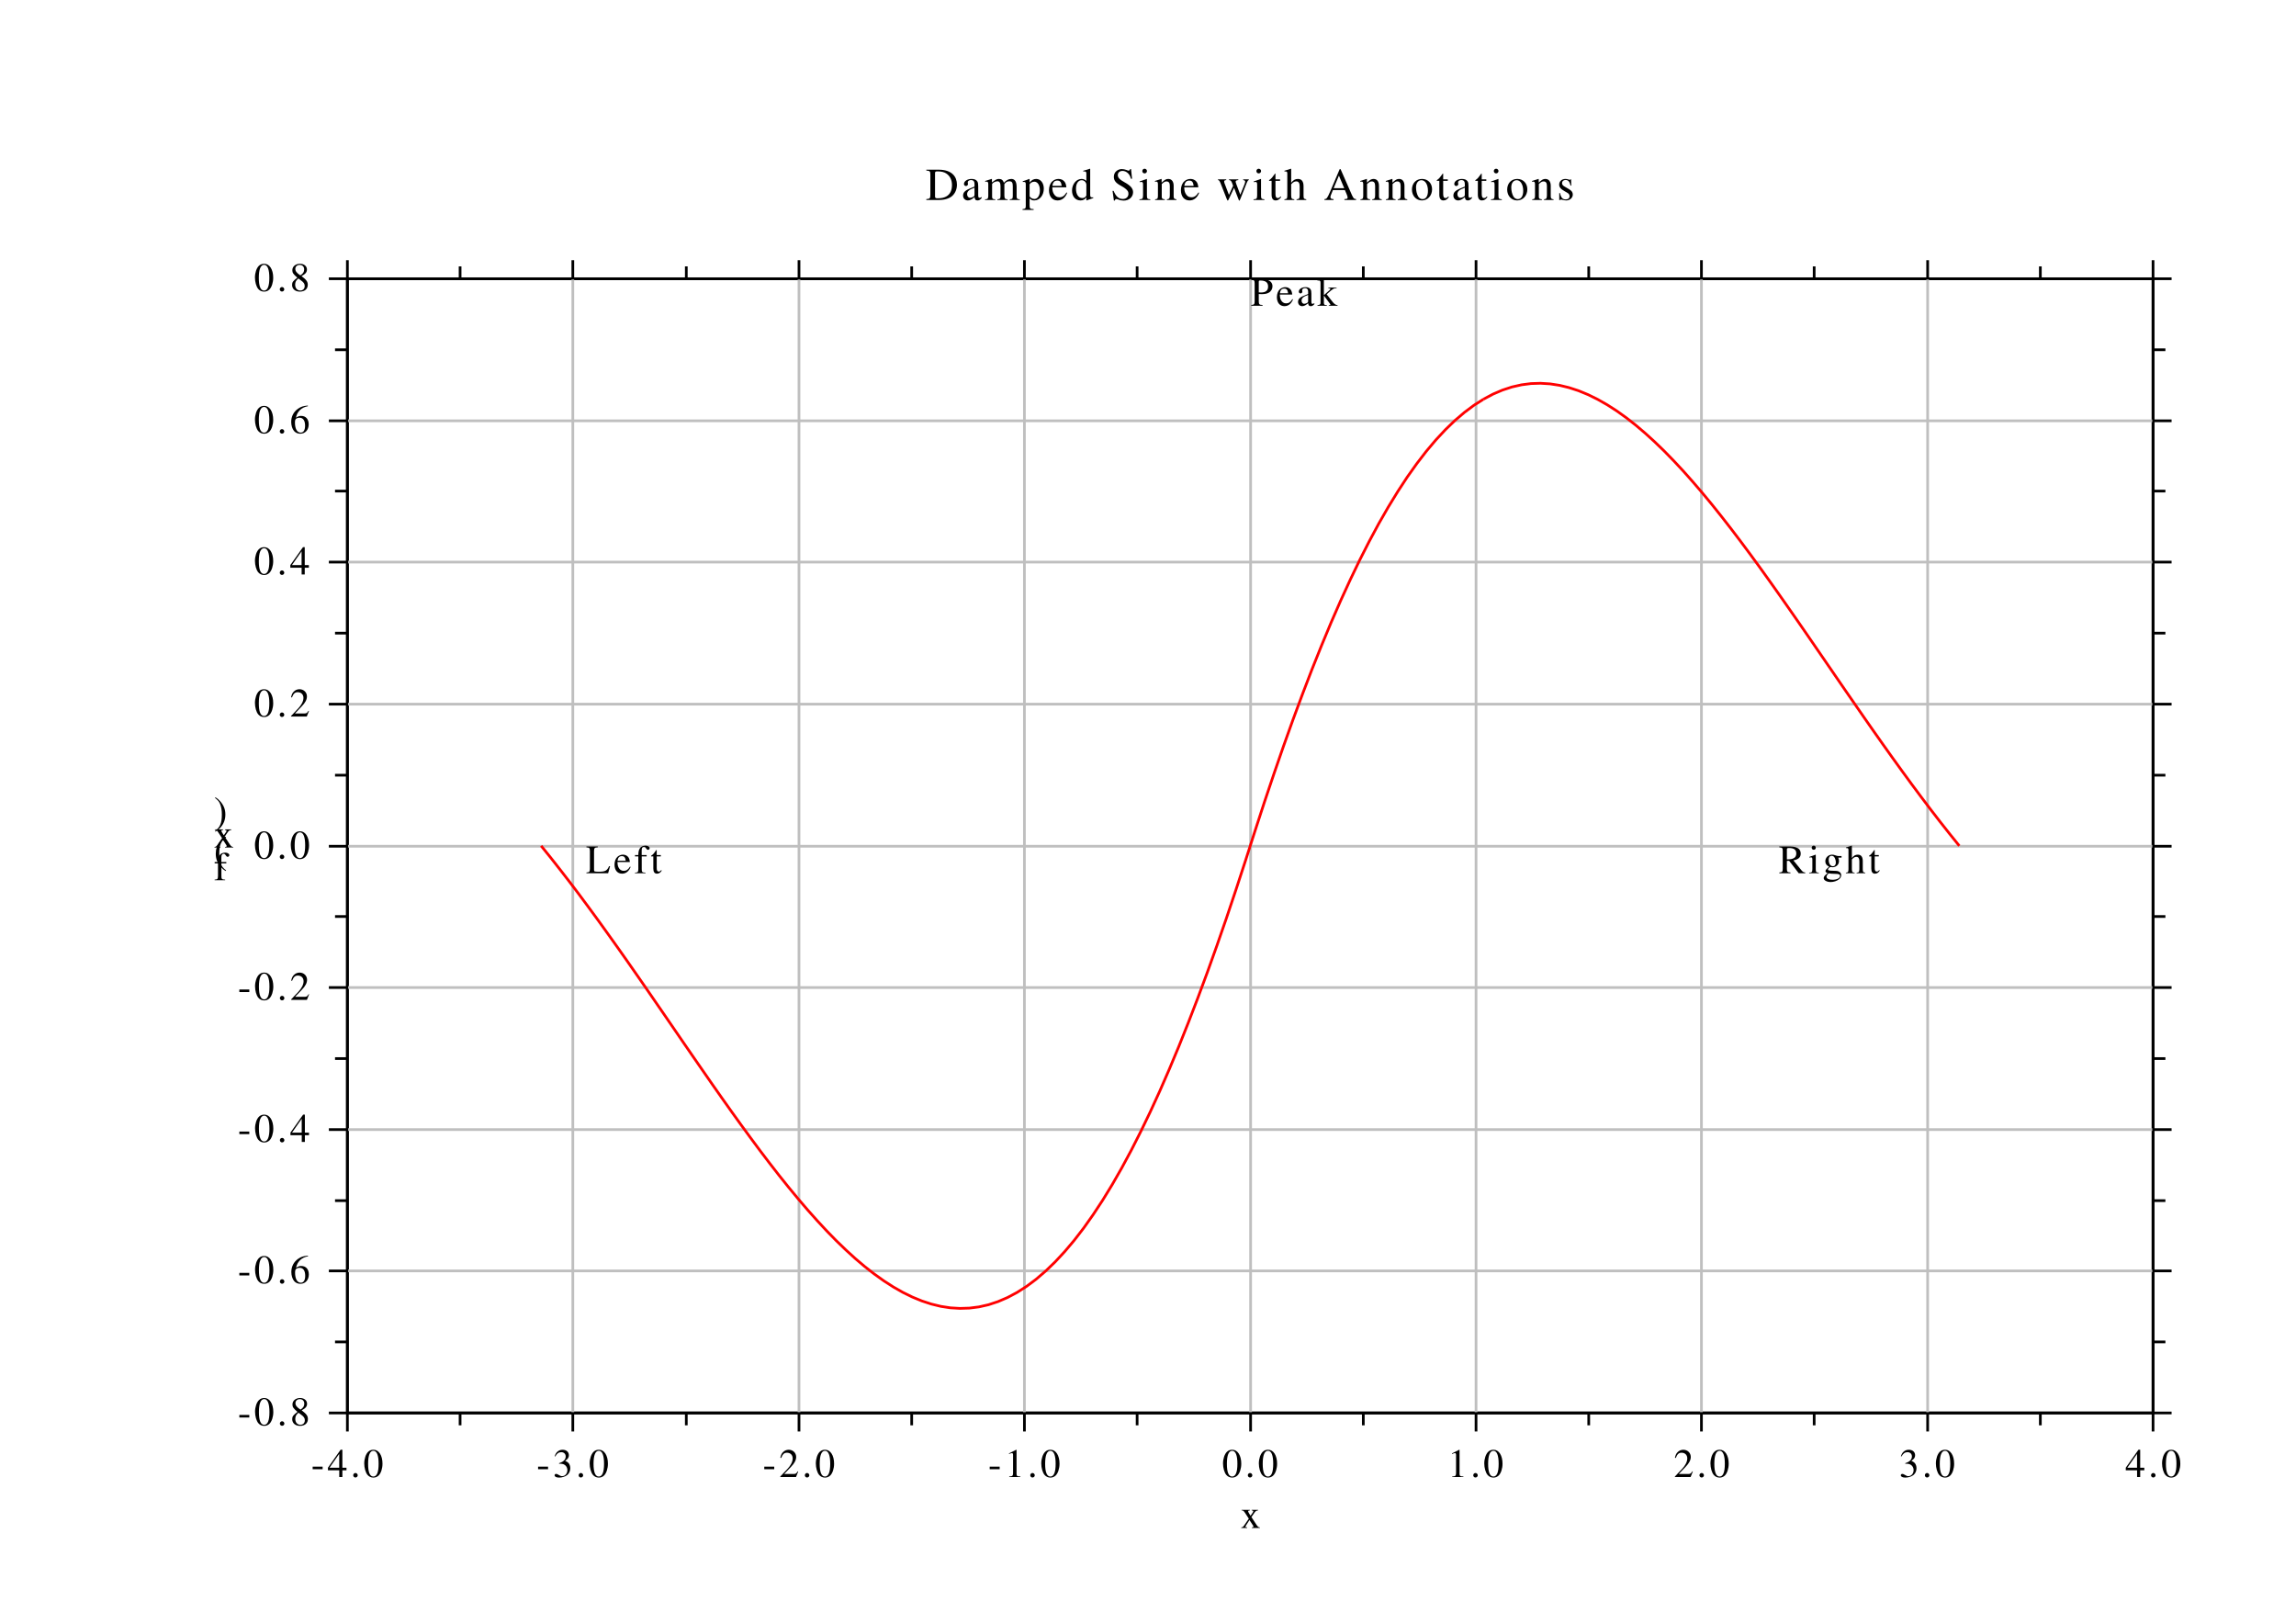
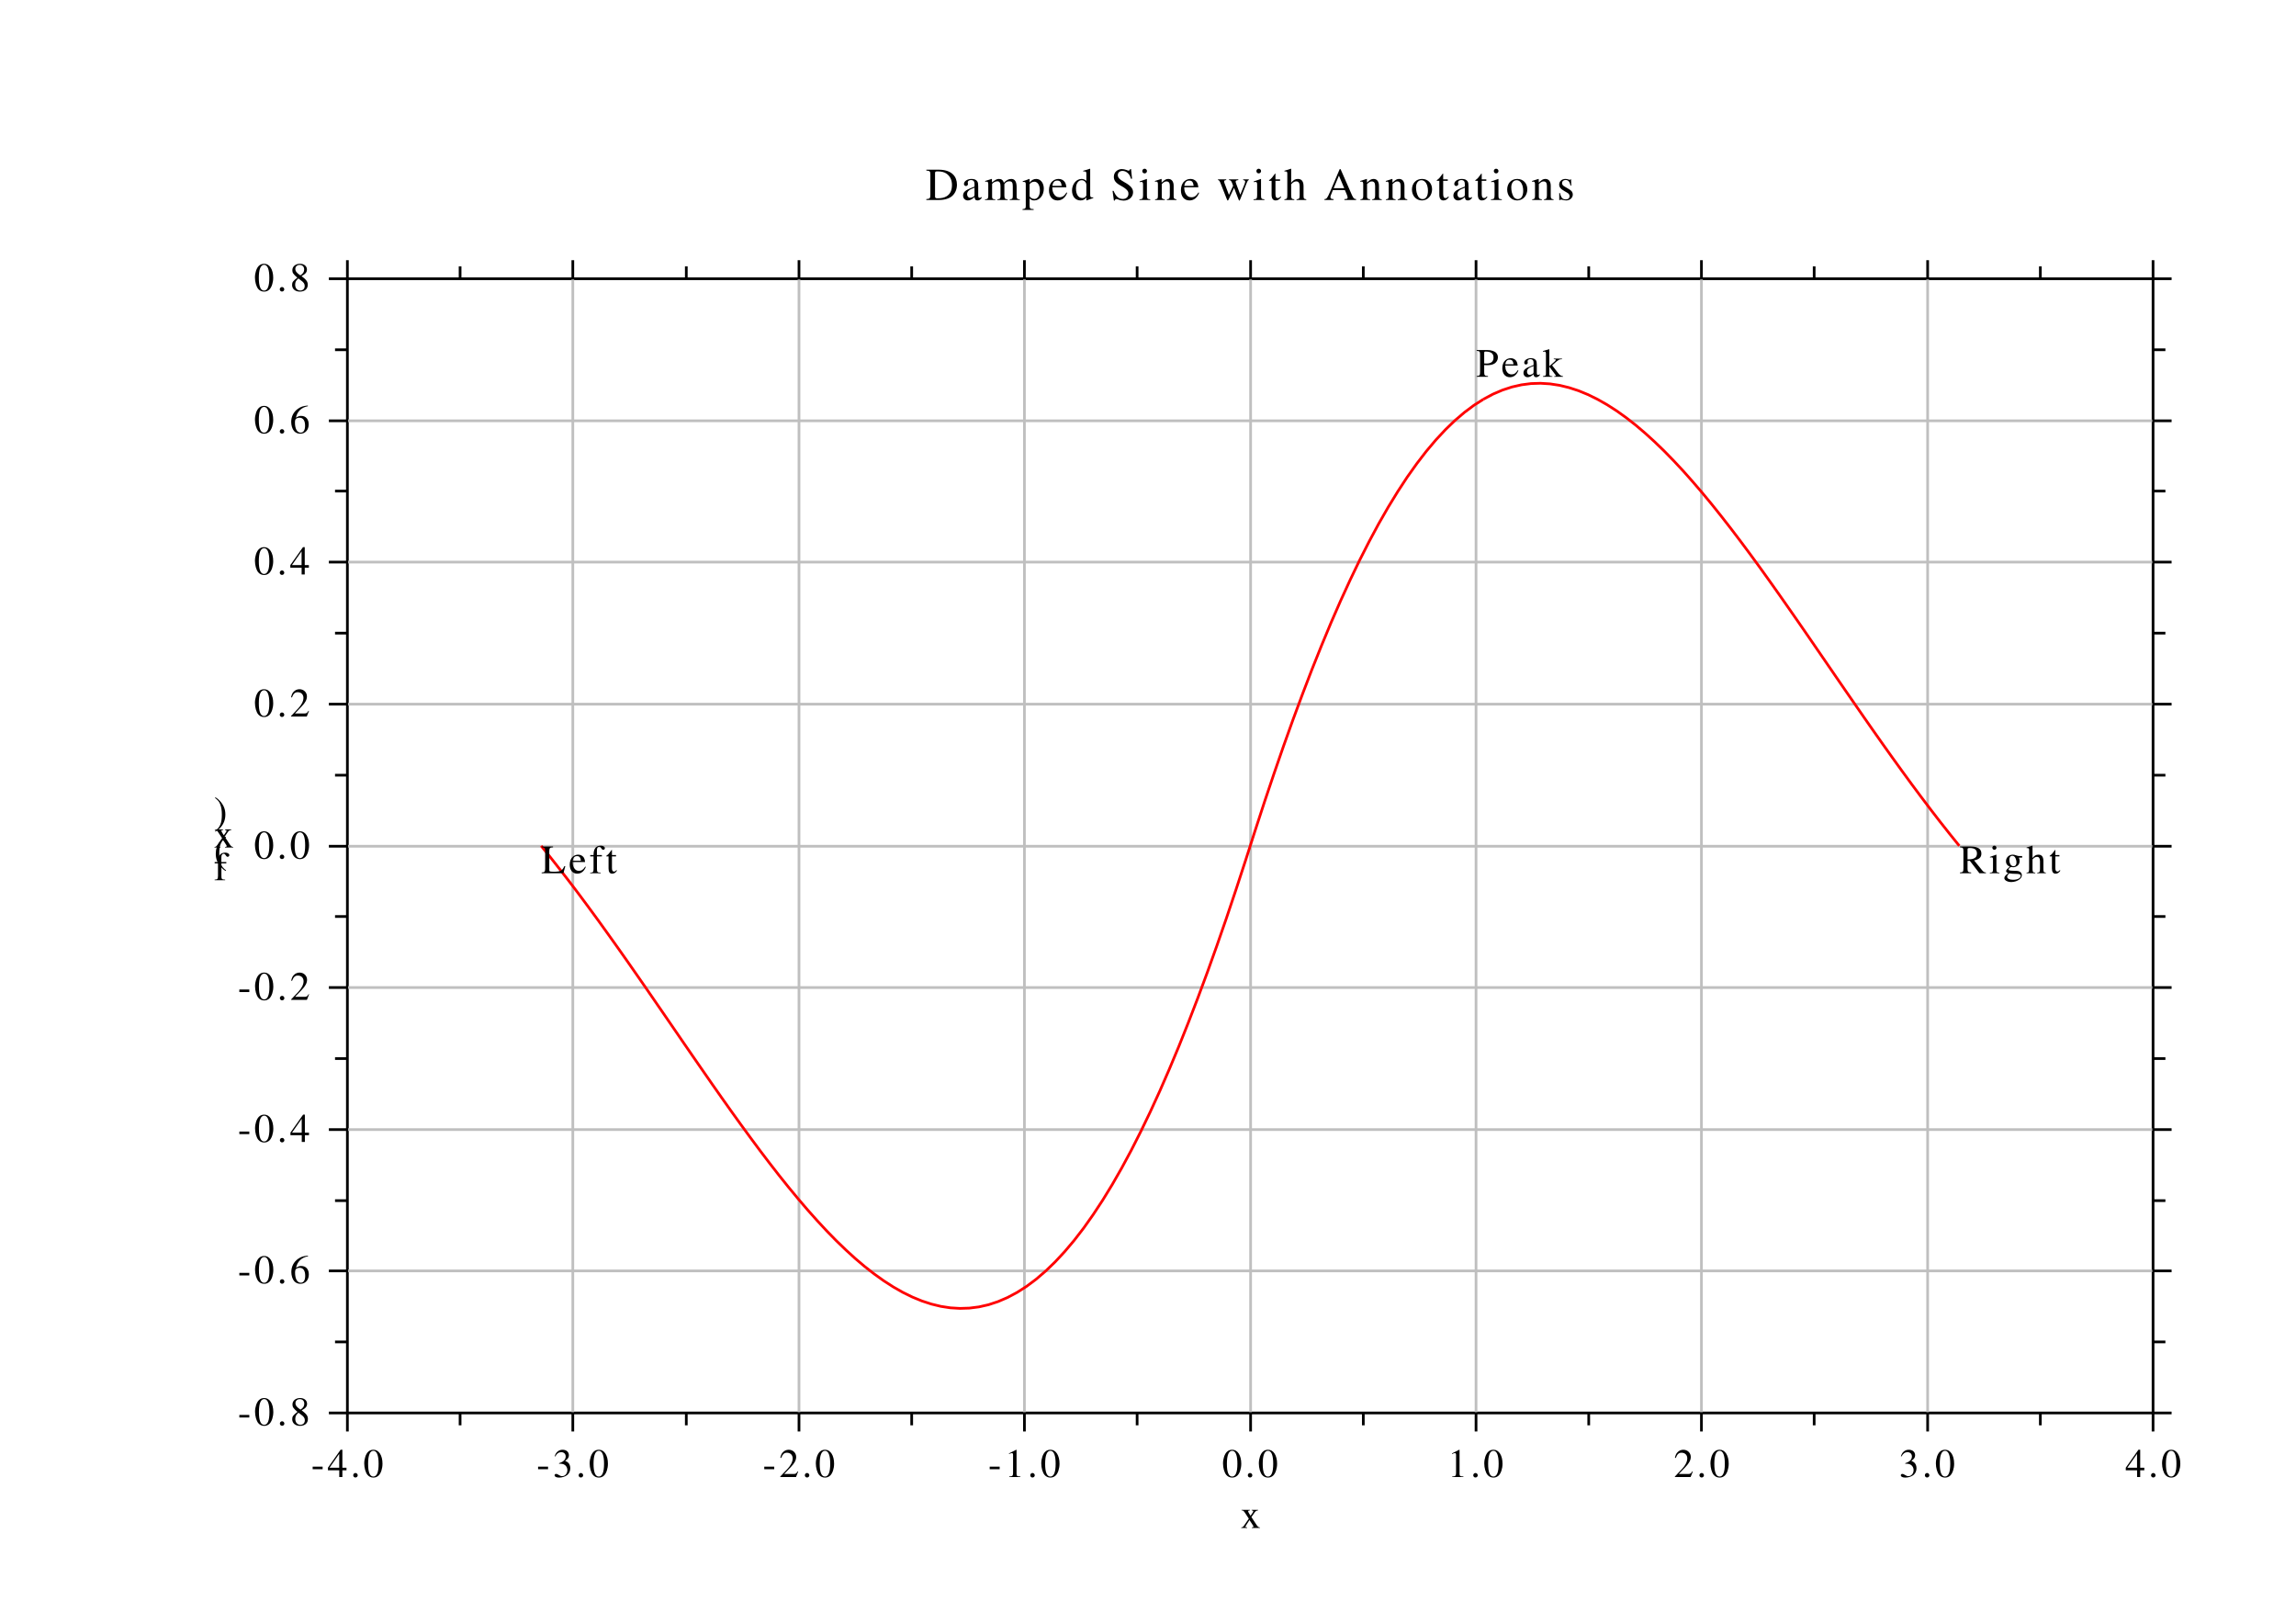
<svg xmlns="http://www.w3.org/2000/svg" width="853" height="603">
  <g fill="none" stroke="#000000" stroke-width="1.000">
    <line x1="129.06" y1="524.85" x2="799.89" y2="524.85" />
    <line x1="129.06" y1="531.73" x2="129.06" y2="524.85" />
    <line x1="170.93" y1="524.85" x2="170.93" y2="529.44" />
    <line x1="212.81" y1="531.73" x2="212.81" y2="524.85" />
    <line x1="254.97" y1="524.85" x2="254.97" y2="529.44" />
    <line x1="296.84" y1="531.73" x2="296.84" y2="524.85" />
    <line x1="338.71" y1="524.85" x2="338.71" y2="529.44" />
    <line x1="380.59" y1="531.73" x2="380.59" y2="524.85" />
    <line x1="422.46" y1="524.85" x2="422.46" y2="529.44" />
    <line x1="464.62" y1="531.73" x2="464.62" y2="524.85" />
    <line x1="506.49" y1="524.85" x2="506.49" y2="529.44" />
    <line x1="548.37" y1="531.73" x2="548.37" y2="524.85" />
    <line x1="590.24" y1="524.85" x2="590.24" y2="529.44" />
    <line x1="632.11" y1="531.73" x2="632.11" y2="524.85" />
    <line x1="673.99" y1="524.85" x2="673.99" y2="529.44" />
    <line x1="716.15" y1="531.73" x2="716.15" y2="524.85" />
    <line x1="758.02" y1="524.85" x2="758.02" y2="529.44" />
  </g>
  <g font-family="Times" font-weight="normal" font-style="normal" font-size="15" stroke="none" fill="#000000">
    <text x="115.58" y="548.65">-</text>
    <text x="121.65" y="548.65">4</text>
    <text x="130.18" y="548.65">.</text>
    <text x="134.96" y="548.65">0</text>
    <text x="199.33" y="548.65">-</text>
    <text x="205.40" y="548.65">3</text>
    <text x="213.93" y="548.65">.</text>
    <text x="218.71" y="548.65">0</text>
    <text x="283.36" y="548.65">-</text>
    <text x="289.43" y="548.65">2</text>
    <text x="297.96" y="548.65">.</text>
    <text x="302.74" y="548.65">0</text>
    <text x="367.11" y="548.65">-</text>
    <text x="373.18" y="548.65">1</text>
    <text x="381.71" y="548.65">.</text>
    <text x="386.49" y="548.65">0</text>
    <text x="454.01" y="548.65">0</text>
    <text x="462.54" y="548.65">.</text>
    <text x="467.32" y="548.65">0</text>
    <text x="537.76" y="548.65">1</text>
    <text x="546.29" y="548.65">.</text>
    <text x="551.07" y="548.65">0</text>
    <text x="621.79" y="548.65">2</text>
    <text x="630.32" y="548.65">.</text>
    <text x="635.10" y="548.65">0</text>
    <text x="705.54" y="548.65">3</text>
    <text x="714.07" y="548.65">.</text>
    <text x="718.85" y="548.65">0</text>
    <text x="789.57" y="548.65">4</text>
    <text x="798.10" y="548.65">.</text>
    <text x="802.88" y="548.65">0</text>
  </g>
  <g font-family="Times" font-weight="normal" font-style="normal" font-size="15" stroke="none" fill="#000000">
    <text x="460.89" y="567.58">x</text>
  </g>
  <g fill="none" stroke="#000000" stroke-width="1.000">
    <line x1="799.89" y1="531.73" x2="799.89" y2="524.85" />
    <line x1="129.06" y1="524.85" x2="129.06" y2="103.54" />
    <line x1="129.06" y1="524.85" x2="122.18" y2="524.85" />
    <line x1="124.47" y1="498.46" x2="129.06" y2="498.46" />
    <line x1="129.06" y1="472.08" x2="122.18" y2="472.08" />
    <line x1="124.47" y1="445.98" x2="129.06" y2="445.98" />
    <line x1="129.06" y1="419.59" x2="122.18" y2="419.59" />
    <line x1="124.47" y1="393.21" x2="129.06" y2="393.21" />
    <line x1="129.06" y1="366.82" x2="122.18" y2="366.82" />
    <line x1="124.47" y1="340.44" x2="129.06" y2="340.44" />
    <line x1="129.06" y1="314.34" x2="122.18" y2="314.34" />
    <line x1="124.47" y1="287.95" x2="129.06" y2="287.95" />
    <line x1="129.06" y1="261.56" x2="122.18" y2="261.56" />
    <line x1="124.47" y1="235.18" x2="129.06" y2="235.18" />
    <line x1="129.06" y1="208.79" x2="122.18" y2="208.79" />
    <line x1="124.47" y1="182.41" x2="129.06" y2="182.41" />
    <line x1="129.06" y1="156.31" x2="122.18" y2="156.31" />
    <line x1="124.47" y1="129.92" x2="129.06" y2="129.92" />
  </g>
  <g font-family="Times" font-weight="normal" font-style="normal" font-size="15" stroke="none" fill="#000000">
    <text x="88.34" y="529.44">-</text>
    <text x="94.40" y="529.44">0</text>
    <text x="102.93" y="529.44">.</text>
    <text x="107.72" y="529.44">8</text>
    <text x="88.34" y="476.67">-</text>
    <text x="94.40" y="476.67">0</text>
    <text x="102.93" y="476.67">.</text>
    <text x="107.72" y="476.67">6</text>
    <text x="88.34" y="424.18">-</text>
    <text x="94.40" y="424.18">0</text>
    <text x="102.93" y="424.18">.</text>
    <text x="107.72" y="424.18">4</text>
    <text x="88.34" y="371.41">-</text>
    <text x="94.40" y="371.41">0</text>
    <text x="102.93" y="371.41">.</text>
    <text x="107.72" y="371.41">2</text>
    <text x="94.36" y="318.93">0</text>
    <text x="102.89" y="318.93">.</text>
    <text x="107.67" y="318.93">0</text>
    <text x="94.36" y="266.15">0</text>
    <text x="102.89" y="266.15">.</text>
    <text x="107.67" y="266.15">2</text>
    <text x="94.36" y="213.38">0</text>
    <text x="102.89" y="213.38">.</text>
    <text x="107.67" y="213.38">4</text>
    <text x="94.36" y="160.90">0</text>
    <text x="102.89" y="160.90">.</text>
    <text x="107.67" y="160.90">6</text>
    <text x="94.36" y="108.12">0</text>
    <text x="102.89" y="108.12">.</text>
    <text x="107.67" y="108.12">8</text>
  </g>
  <g font-family="Times" font-weight="normal" font-style="normal" font-size="15" stroke="none" fill="#000000">
    <text x="79.44" y="326.96" rotate="-90">f</text>
    <text x="79.44" y="320.89" rotate="-90">(</text>
    <text x="79.44" y="314.82" rotate="-90">x</text>
    <text x="79.44" y="306.29" rotate="-90">)</text>
  </g>
  <g fill="none" stroke="#000000" stroke-width="1.000">
    <line x1="129.06" y1="103.54" x2="122.18" y2="103.54" />
    <line x1="129.06" y1="103.54" x2="799.89" y2="103.54" />
    <line x1="129.06" y1="96.65" x2="129.06" y2="103.54" />
    <line x1="170.93" y1="103.54" x2="170.93" y2="98.95" />
    <line x1="212.81" y1="96.65" x2="212.81" y2="103.54" />
    <line x1="254.97" y1="103.54" x2="254.97" y2="98.95" />
    <line x1="296.84" y1="96.65" x2="296.84" y2="103.54" />
    <line x1="338.71" y1="103.54" x2="338.71" y2="98.95" />
    <line x1="380.59" y1="96.65" x2="380.59" y2="103.54" />
    <line x1="422.46" y1="103.54" x2="422.46" y2="98.95" />
    <line x1="464.62" y1="96.65" x2="464.62" y2="103.54" />
    <line x1="506.49" y1="103.54" x2="506.49" y2="98.95" />
    <line x1="548.37" y1="96.65" x2="548.37" y2="103.54" />
    <line x1="590.24" y1="103.54" x2="590.24" y2="98.95" />
    <line x1="632.11" y1="96.65" x2="632.11" y2="103.54" />
    <line x1="673.99" y1="103.54" x2="673.99" y2="98.95" />
    <line x1="716.15" y1="96.65" x2="716.15" y2="103.54" />
    <line x1="758.02" y1="103.54" x2="758.02" y2="98.95" />
    <line x1="799.89" y1="96.65" x2="799.89" y2="103.54" />
    <line x1="799.89" y1="524.85" x2="799.89" y2="103.54" />
    <line x1="799.89" y1="524.85" x2="806.78" y2="524.85" />
    <line x1="804.48" y1="498.46" x2="799.89" y2="498.46" />
    <line x1="799.89" y1="472.08" x2="806.78" y2="472.08" />
    <line x1="804.48" y1="445.98" x2="799.89" y2="445.98" />
    <line x1="799.89" y1="419.59" x2="806.78" y2="419.59" />
    <line x1="804.48" y1="393.21" x2="799.89" y2="393.21" />
    <line x1="799.89" y1="366.82" x2="806.78" y2="366.82" />
    <line x1="804.48" y1="340.44" x2="799.89" y2="340.44" />
    <line x1="799.89" y1="314.34" x2="806.78" y2="314.34" />
    <line x1="804.48" y1="287.95" x2="799.89" y2="287.95" />
    <line x1="799.89" y1="261.56" x2="806.78" y2="261.56" />
    <line x1="804.48" y1="235.18" x2="799.89" y2="235.18" />
    <line x1="799.89" y1="208.79" x2="806.78" y2="208.79" />
    <line x1="804.48" y1="182.41" x2="799.89" y2="182.41" />
    <line x1="799.89" y1="156.31" x2="806.78" y2="156.31" />
    <line x1="804.48" y1="129.92" x2="799.89" y2="129.92" />
    <line x1="799.89" y1="103.54" x2="806.78" y2="103.54" />
-     <polyline points="  129.06, 103.54 799.89, 103.54 799.89, 524.85 129.06, 524.85 129.06, 103.54" />
  </g>
  <g fill="none" stroke="#bfbfbf" stroke-width="1.000">
    <line x1="212.81" y1="524.56" x2="212.81" y2="103.82" />
    <line x1="296.84" y1="103.82" x2="296.84" y2="524.56" />
    <line x1="380.59" y1="524.56" x2="380.59" y2="103.82" />
    <line x1="464.62" y1="103.82" x2="464.62" y2="524.56" />
    <line x1="548.37" y1="524.56" x2="548.37" y2="103.82" />
    <line x1="632.11" y1="103.82" x2="632.11" y2="524.56" />
    <line x1="716.15" y1="524.56" x2="716.15" y2="103.82" />
    <line x1="799.61" y1="472.08" x2="129.35" y2="472.08" />
    <line x1="129.35" y1="419.59" x2="799.61" y2="419.59" />
    <line x1="799.61" y1="366.82" x2="129.35" y2="366.82" />
    <line x1="129.35" y1="314.34" x2="799.61" y2="314.34" />
    <line x1="799.61" y1="261.56" x2="129.35" y2="261.56" />
    <line x1="129.35" y1="208.79" x2="799.61" y2="208.79" />
    <line x1="799.61" y1="156.31" x2="129.35" y2="156.31" />
  </g>
  <g fill="none" stroke="#ff0000" stroke-width="1.000">
    <polyline points="  201.04, 314.19 204.58, 318.57 208.11, 323.06 211.65, 327.64 215.19, 332.31  218.72, 337.07 222.26, 341.90 225.79, 346.81 229.33, 351.77 232.87, 356.79  236.40, 361.85 239.94, 366.95 243.47, 372.08 247.01, 377.22 250.55, 382.38  254.08, 387.53 257.62, 392.67 261.16, 397.78 264.69, 402.87 268.23, 407.91  271.76, 412.89 275.30, 417.81 278.84, 422.65 282.37, 427.41 285.91, 432.06  289.44, 436.60 292.98, 441.02 296.52, 445.30 300.05, 449.43 303.59, 453.40  307.12, 457.21 310.66, 460.83 314.20, 464.25 317.73, 467.47 321.27, 470.47  324.80, 473.23 328.34, 475.76 331.88, 478.04 335.41, 480.05 338.95, 481.79  342.48, 483.24 346.02, 484.40 349.56, 485.26 353.09, 485.80 356.63, 486.01  360.16, 485.90 363.70, 485.45 367.24, 484.65 370.77, 483.49 374.31, 481.97  377.84, 480.09 381.38, 477.83 384.92, 475.19 388.45, 472.16 391.99, 468.75  395.52, 464.95 399.06, 460.76 402.60, 456.17 406.13, 451.18 409.67, 445.80  413.21, 440.02 416.74, 433.85 420.28, 427.28 423.81, 420.32 427.35, 412.98  430.89, 405.25 434.42, 397.15 437.96, 388.68 441.49, 379.84 445.03, 370.65  448.57, 361.11 452.10, 351.24 455.64, 341.04 459.17, 330.52 462.71, 319.71  466.25, 308.68 469.78, 297.86 473.32, 287.35 476.85, 277.15 480.39, 267.27  483.93, 257.74 487.46, 248.54 491.00, 239.71 494.53, 231.23 498.07, 223.13  501.61, 215.41 505.14, 208.06 508.68, 201.11 512.21, 194.54 515.75, 188.37  519.29, 182.59 522.82, 177.20 526.36, 172.22 529.89, 167.63 533.43, 163.43  536.97, 159.63 540.50, 156.22 544.04, 153.20 547.57, 150.56 551.11, 148.30" />
    <polyline points="  551.11, 148.30 554.65, 146.41 558.18, 144.90 561.72, 143.74 565.26, 142.94  568.79, 142.48 572.33, 142.37 575.86, 142.59 579.40, 143.13 582.94, 143.99  586.47, 145.14 590.01, 146.60 593.54, 148.34 597.08, 150.35 600.62, 152.62  604.15, 155.15 607.69, 157.92 611.22, 160.92 614.76, 164.14 618.30, 167.56  621.83, 171.18 625.37, 174.98 628.90, 178.96 632.44, 183.09 635.98, 187.37  639.51, 191.79 643.05, 196.33 646.58, 200.98 650.12, 205.73 653.66, 210.57  657.19, 215.49 660.73, 220.48 664.26, 225.52 667.80, 230.60 671.34, 235.72  674.87, 240.86 678.41, 246.01 681.94, 251.16 685.48, 256.31 689.02, 261.43  692.55, 266.53 696.09, 271.60 699.62, 276.61 703.16, 281.58 706.70, 286.48  710.23, 291.32 713.77, 296.07 717.31, 300.75 720.84, 305.33 724.38, 309.81  727.91, 314.19" />
  </g>
  <g font-family="Times" font-weight="normal" font-style="normal" font-size="15" stroke="none" fill="#000000">
-     <text x="464.62" y="113.57">P</text>
-     <text x="474.01" y="113.57">e</text>
-     <text x="481.68" y="113.57">a</text>
-     <text x="489.36" y="113.57">k</text>
-   </g>
-   <g font-family="Times" font-weight="normal" font-style="normal" font-size="15" stroke="none" fill="#000000">
-     <text x="217.68" y="324.37">L</text>
-     <text x="227.93" y="324.37">e</text>
-     <text x="235.60" y="324.37">f</text>
-     <text x="241.67" y="324.37">t</text>
-   </g>
-   <g font-family="Times" font-weight="normal" font-style="normal" font-size="15" stroke="none" fill="#000000">
-     <text x="660.79" y="324.37">R</text>
-     <text x="671.90" y="324.37">i</text>
-     <text x="677.11" y="324.37">g</text>
-     <text x="685.64" y="324.37">h</text>
-     <text x="694.17" y="324.37">t</text>
+     <text x="548.37" y="139.96">P</text>
+     <text x="557.76" y="139.96">e</text>
+     <text x="565.43" y="139.96">a</text>
+     <text x="573.11" y="139.96">k</text>
+   </g>
+   <g font-family="Times" font-weight="normal" font-style="normal" font-size="15" stroke="none" fill="#000000">
+     <text x="201.05" y="324.37">L</text>
+     <text x="211.29" y="324.37">e</text>
+     <text x="218.97" y="324.37">f</text>
+     <text x="225.04" y="324.37">t</text>
+   </g>
+   <g font-family="Times" font-weight="normal" font-style="normal" font-size="15" stroke="none" fill="#000000">
+     <text x="727.91" y="324.37">R</text>
+     <text x="739.01" y="324.37">i</text>
+     <text x="744.22" y="324.37">g</text>
+     <text x="752.75" y="324.37">h</text>
+     <text x="761.28" y="324.37">t</text>
  </g>
  <g font-family="Times" font-weight="normal" font-style="normal" font-size="17" stroke="none" fill="#000000">
    <text x="343.88" y="74.28">D</text>
    <text x="357.17" y="74.28">a</text>
    <text x="365.69" y="74.28">m</text>
    <text x="379.81" y="74.28">p</text>
    <text x="389.29" y="74.28">e</text>
    <text x="397.82" y="74.28">d</text>
    <text x="407.30" y="74.28"> </text>
    <text x="412.61" y="74.28">S</text>
    <text x="423.05" y="74.28">i</text>
    <text x="428.83" y="74.28">n</text>
    <text x="438.31" y="74.28">e</text>
    <text x="446.84" y="74.28"> </text>
    <text x="452.15" y="74.28">w</text>
    <text x="465.44" y="74.28">i</text>
    <text x="471.23" y="74.28">t</text>
    <text x="477.02" y="74.28">h</text>
    <text x="486.50" y="74.28"> </text>
    <text x="491.81" y="74.28">A</text>
    <text x="505.10" y="74.28">n</text>
    <text x="514.58" y="74.28">n</text>
    <text x="524.06" y="74.28">o</text>
    <text x="533.54" y="74.28">t</text>
    <text x="539.33" y="74.28">a</text>
    <text x="547.86" y="74.28">t</text>
    <text x="553.65" y="74.28">i</text>
    <text x="559.44" y="74.28">o</text>
    <text x="568.92" y="74.28">n</text>
    <text x="578.40" y="74.28">s</text>
  </g>
</svg>
